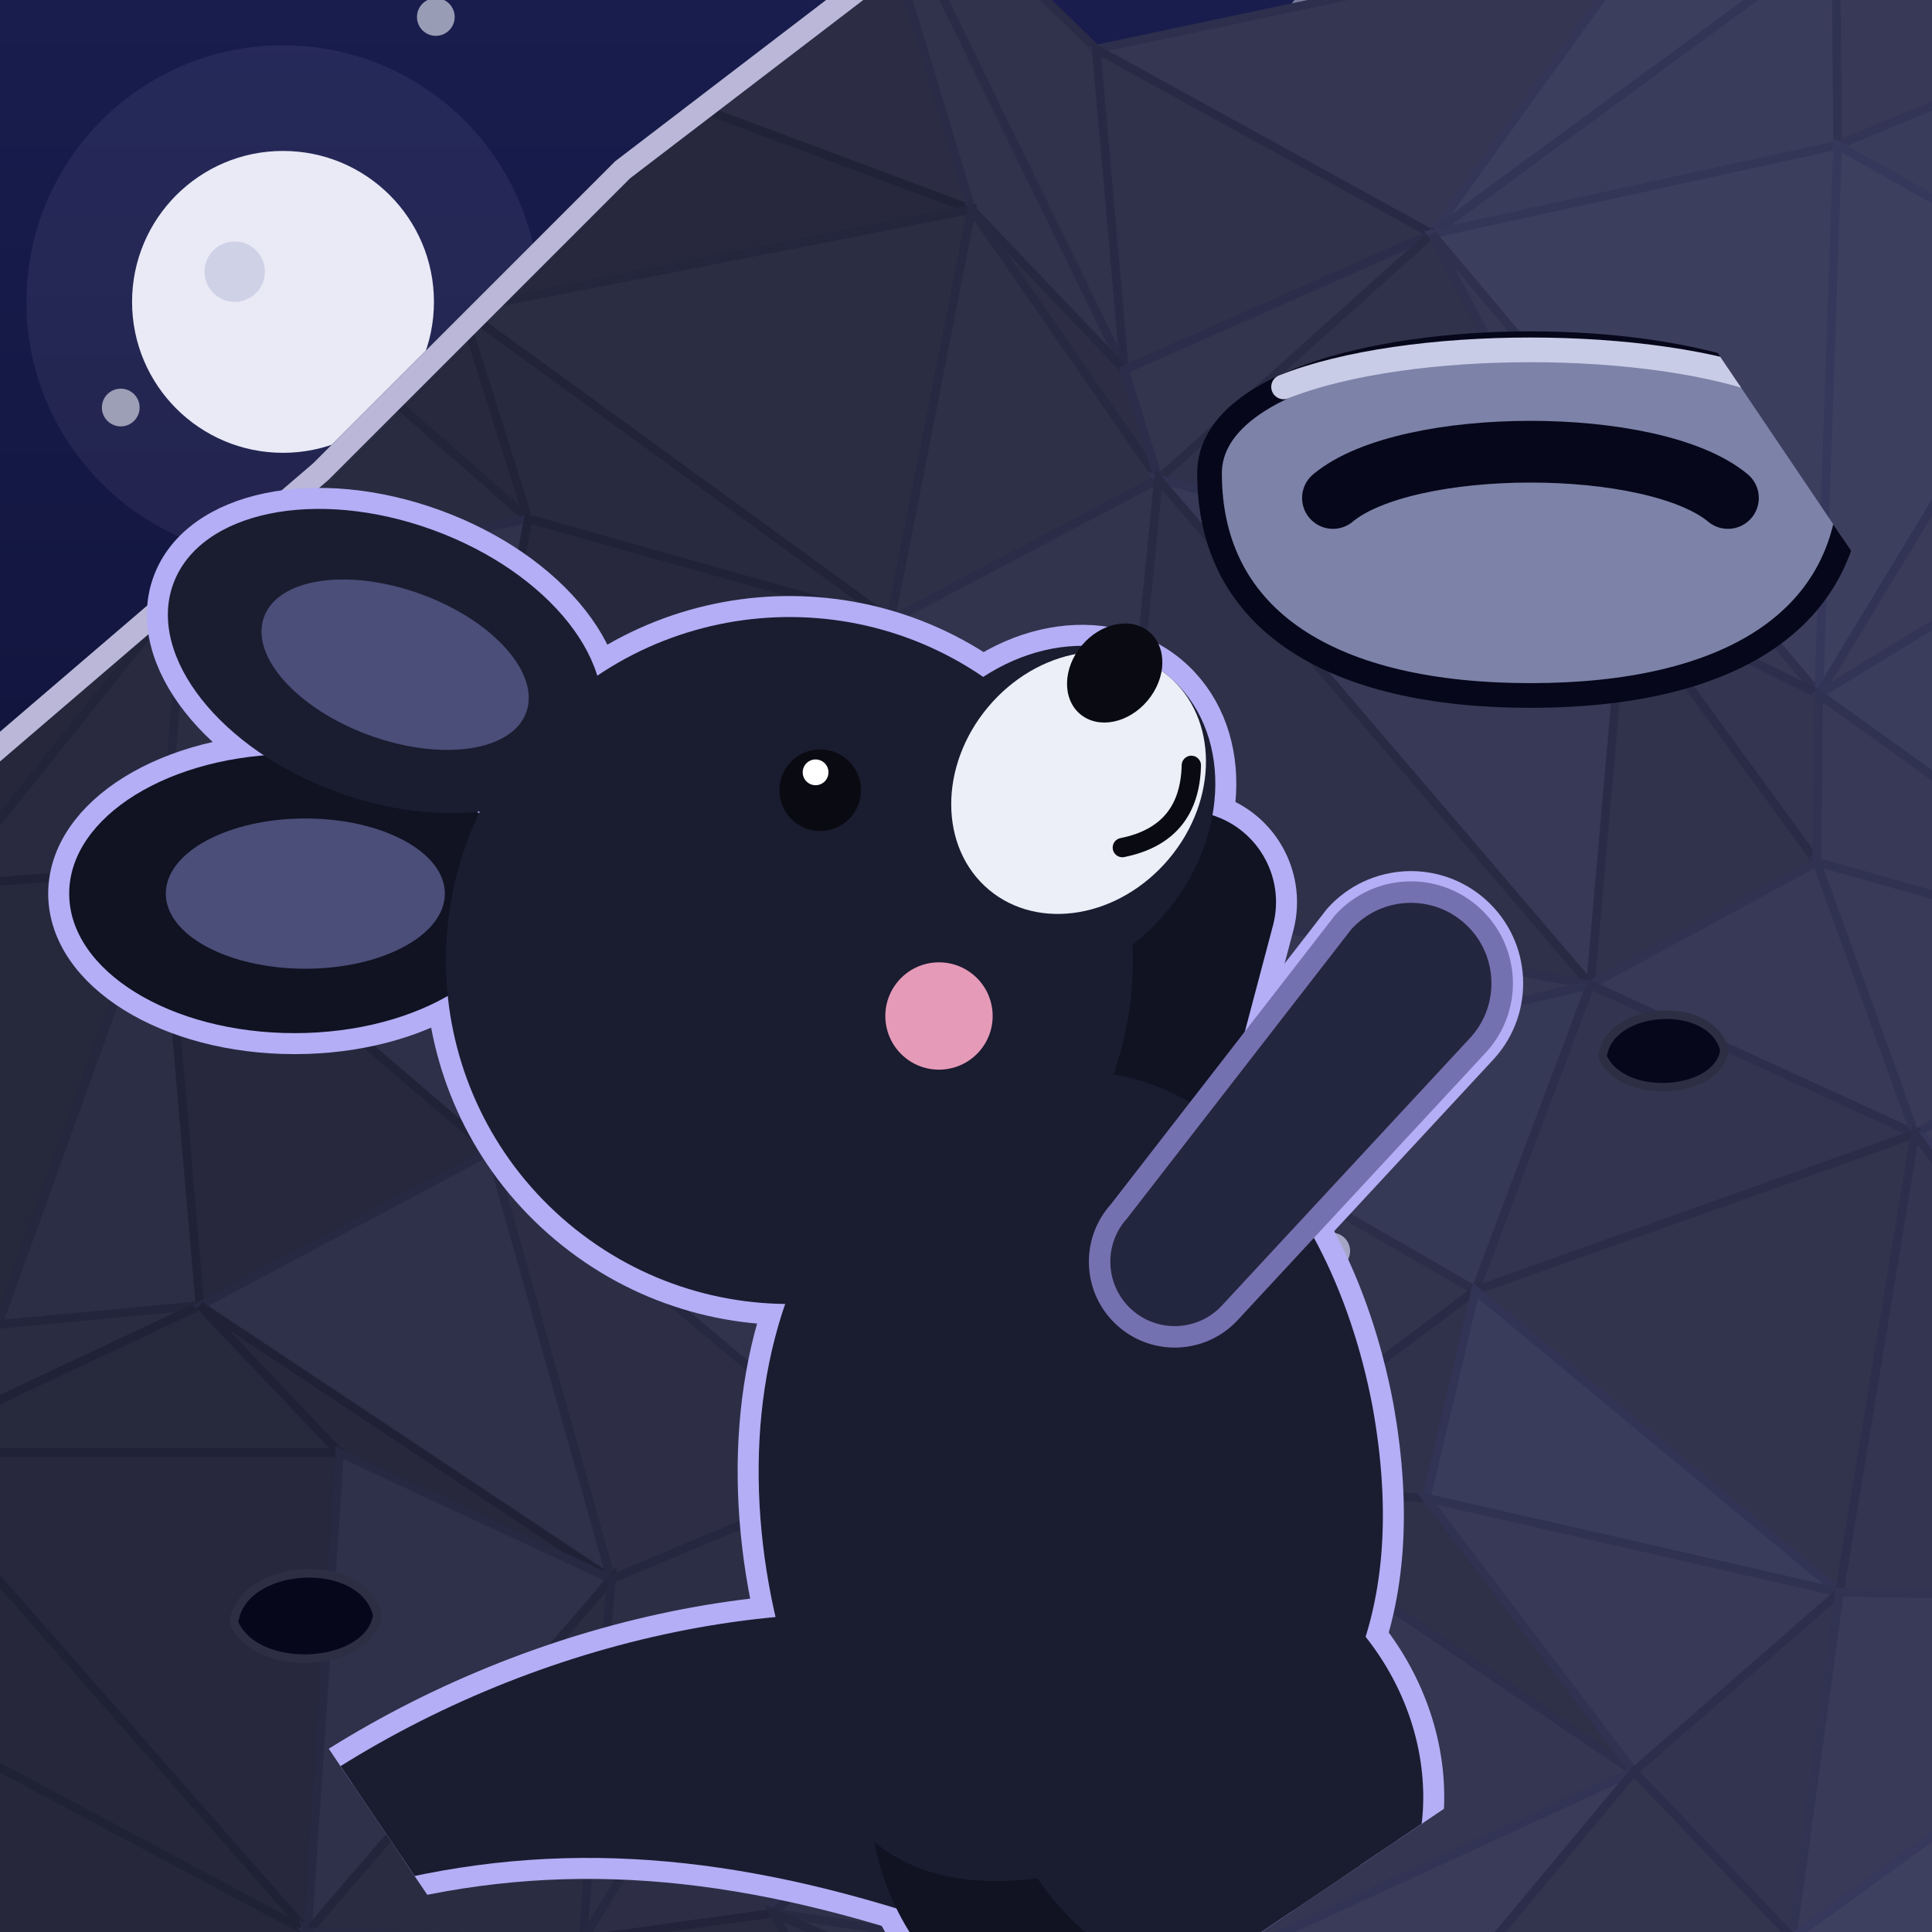
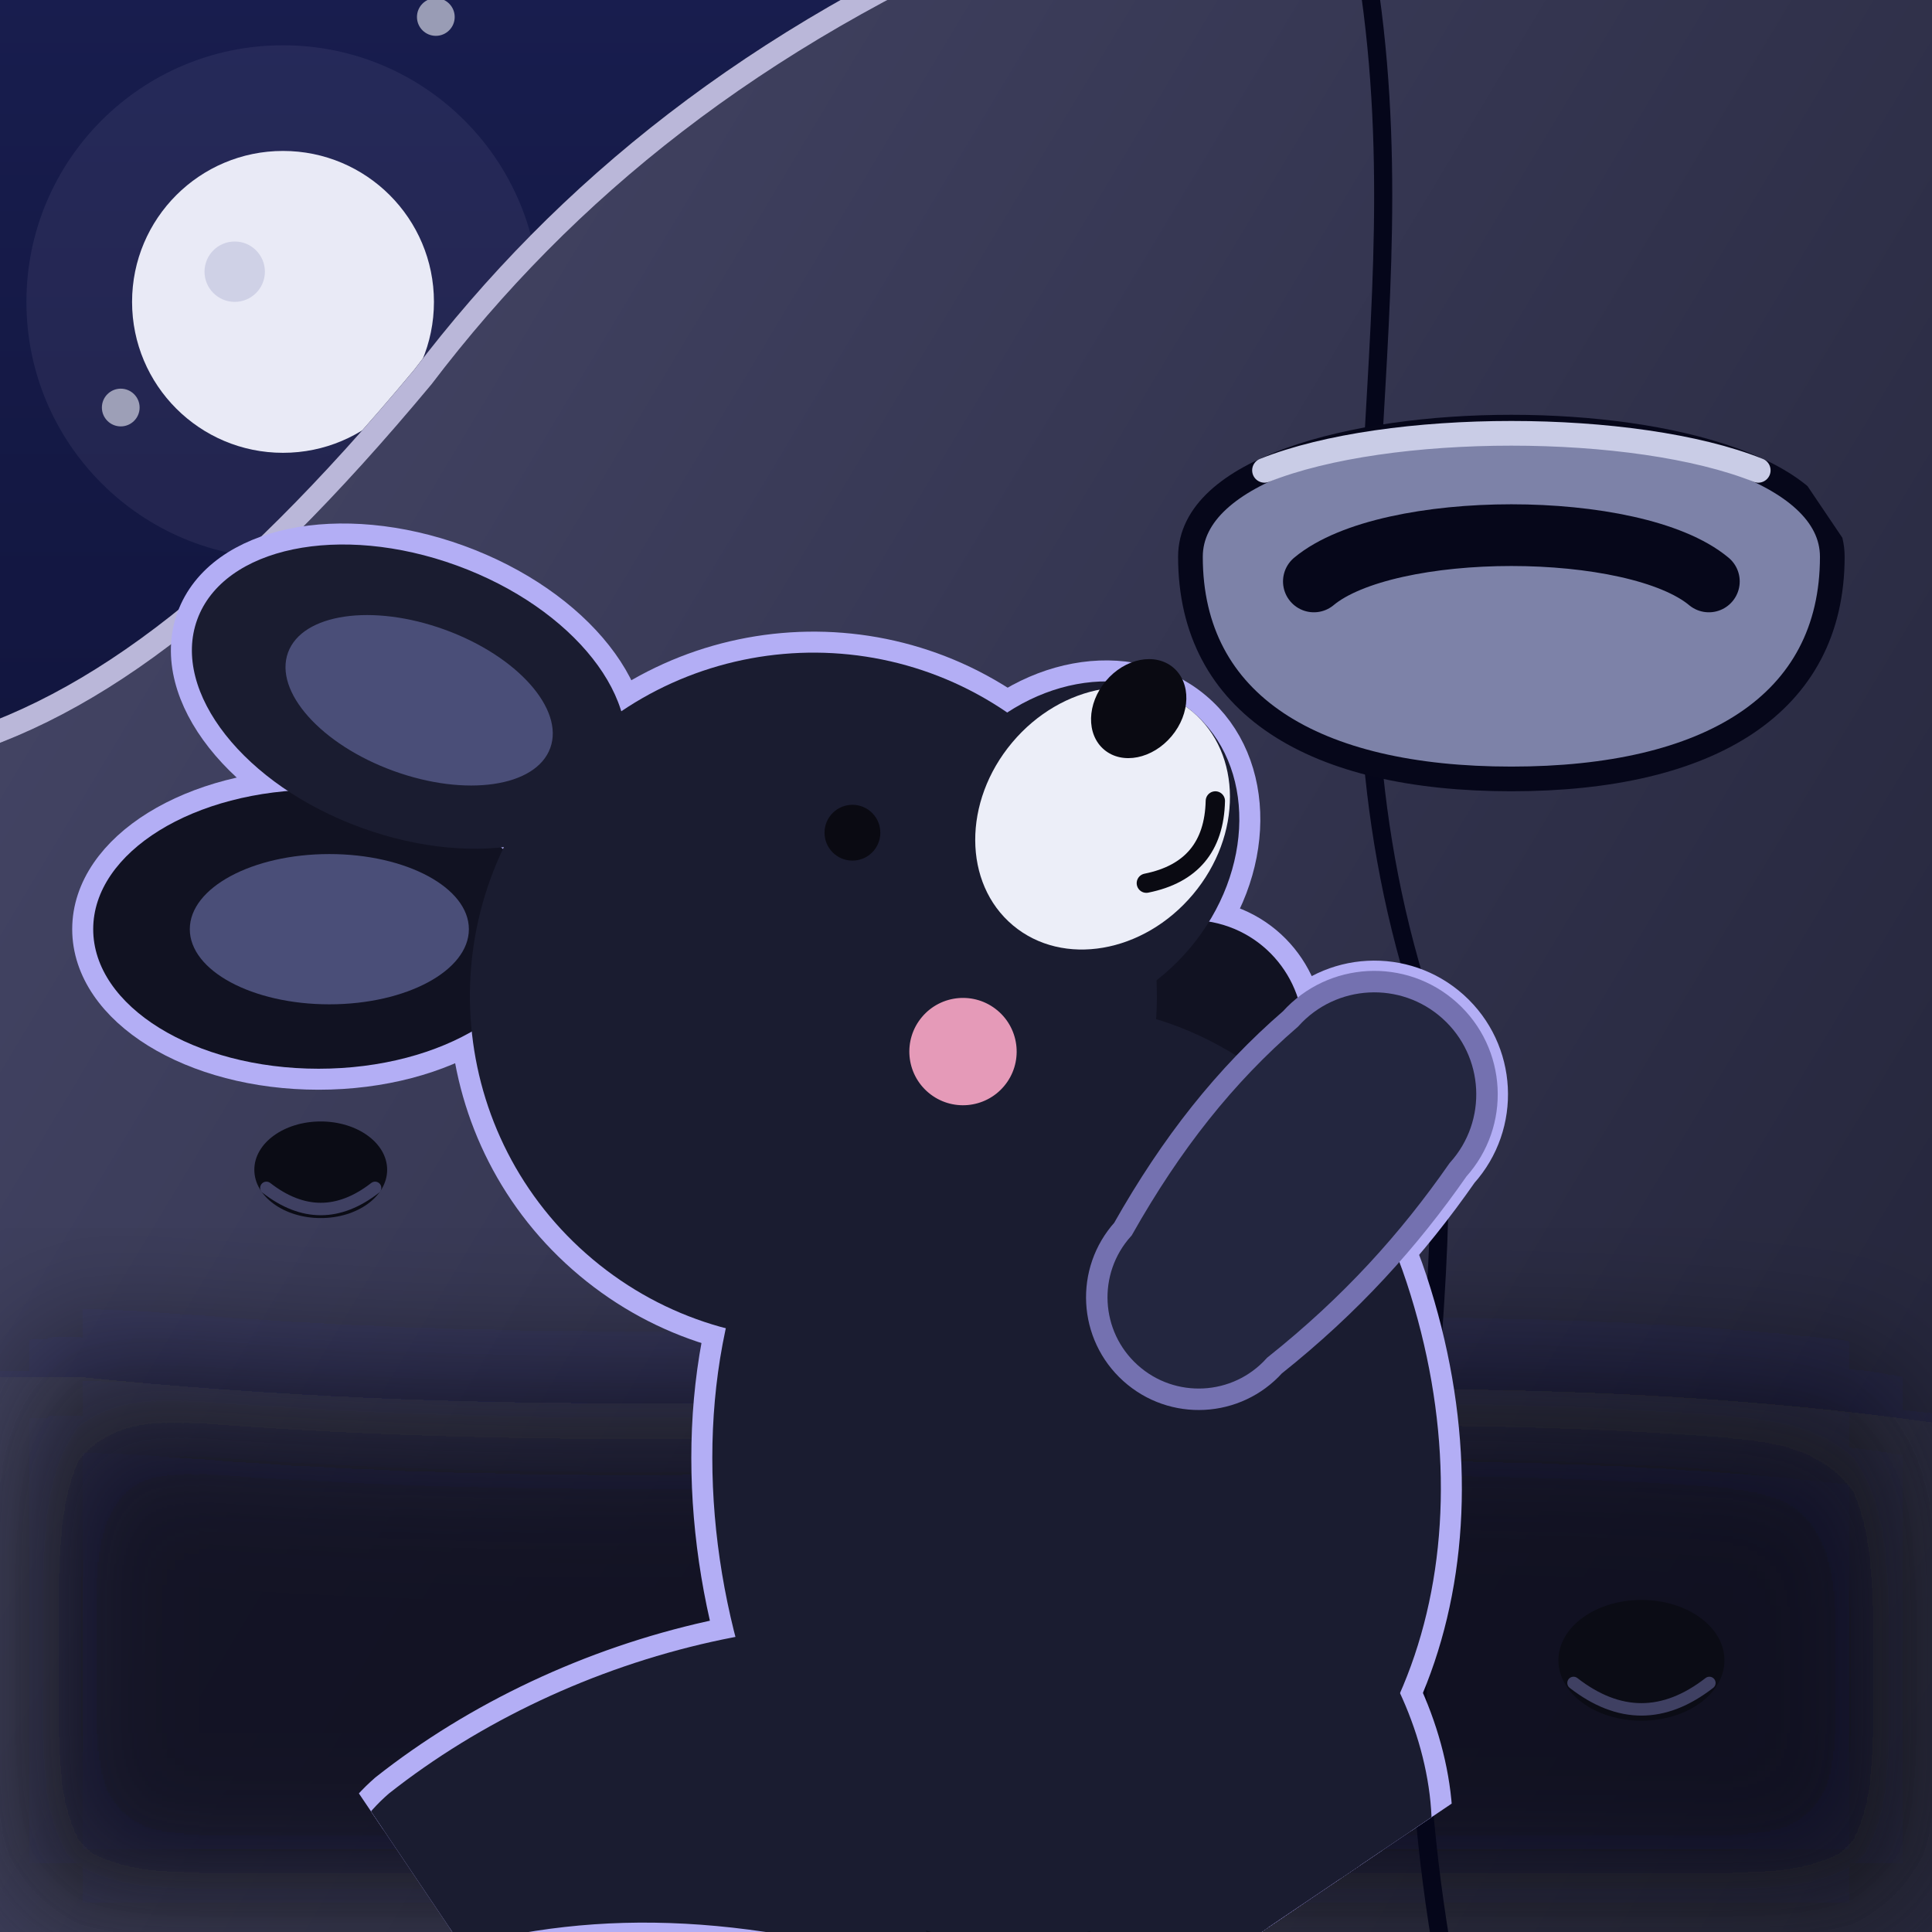
<svg xmlns="http://www.w3.org/2000/svg" viewBox="0 0 1024 1024" width="1024" height="1024" role="img" aria-label="App icon, Dyno">
  <defs>
    <clipPath id="ic-dyno-1024">
      <rect width="1024" height="1024" rx="0" />
    </clipPath>
    <linearGradient id="ib-dyno-1024" x1="0" y1="0" x2="0" y2="1">
      <stop offset="0" stop-color="#181D4E" />
      <stop offset="1" stop-color="#080A26" />
    </linearGradient>
  </defs>
  <g clip-path="url(#ic-dyno-1024)">
    <rect width="1024" height="1024" fill="url(#ib-dyno-1024)" />
    <circle cx="524" cy="212" r="7" fill="#EEF0FA" opacity="0.45" />
    <circle cx="921" cy="3" r="10" fill="#EEF0FA" opacity="0.6" />
    <circle cx="294" cy="214" r="13" fill="#EEF0FA" opacity="0.75" />
    <circle cx="691" cy="5" r="7" fill="#EEF0FA" opacity="0.45" />
    <circle cx="64" cy="216" r="10" fill="#EEF0FA" opacity="0.6" />
    <circle cx="461" cy="7" r="13" fill="#EEF0FA" opacity="0.75" />
    <circle cx="858" cy="218" r="7" fill="#EEF0FA" opacity="0.45" />
    <circle cx="231" cy="9" r="10" fill="#EEF0FA" opacity="0.6" />
    <circle cx="628" cy="220" r="13" fill="#EEF0FA" opacity="0.75" />
    <circle cx="150" cy="160" r="136" fill="#E9E6FF" opacity=".07" />
    <circle cx="150" cy="160" r="80" fill="#E9EAF6" />
    <circle cx="124.4" cy="144" r="16" fill="#CFD1E6" />
    <g>
-       <clipPath id="r-dyno-1024">
-         <path d="M1064 1064 L1064 -40 L500 -40 L330 90 L170 250 L-40 430 L-40 1064Z" />
-       </clipPath>
+       <defs>
+         <linearGradient id="r-dyno-1024-g" x1="0" y1="0.2" x2="1" y2="0.8">
+           <stop offset="0" stop-color="hsl(238 20% 34.1%)" />
+           <stop offset="1" stop-color="hsl(236 24% 18.0%)" />
+         </linearGradient>
+         <linearGradient id="r-dyno-1024-f" x1="1" y1="0" x2="0" y2="1">
+           <stop offset="0" stop-color="hsl(238 22% 24.3%)" />
+           <stop offset="1" stop-color="hsl(236 30% 9.9%)" />
+         </linearGradient>
+         <clipPath id="r-dyno-1024">
+           <path d="M1064 1064 L1064 -40 L540 -40 C400 20 300 100 224 200 C124 320 44 380 -40 400 L-40 1064Z" />
+         </clipPath>
+         <filter id="r-dyno-1024-b" x="-20%" y="-20%" width="140%" height="140%">
+           <feGaussianBlur stdDeviation="44.2" />
+         </filter>
+       </defs>
+       <path d="M1064 1064 L1064 -40 L540 -40 C400 20 300 100 224 200 C124 320 44 380 -40 400 L-40 1064Z" fill="url(#r-dyno-1024-g)" />
      <g clip-path="url(#r-dyno-1024)">
-         <path d="M-76,16L145,18L111,127Z" fill="hsl(236 22% 19.4%)" stroke="hsl(236 26% 16.9%)" stroke-width="4.5" />
-         <path d="M-76,16L111,127L-44,178Z" fill="hsl(236 22% 20.4%)" stroke="hsl(236 26% 17.9%)" stroke-width="4.5" />
-         <path d="M145,18L239,8L111,127Z" fill="hsl(236 22% 19.6%)" stroke="hsl(236 26% 17.1%)" stroke-width="4.5" />
-         <path d="M239,8L245,164L111,127Z" fill="hsl(236 22% 20.4%)" stroke="hsl(236 26% 17.9%)" stroke-width="4.5" />
-         <path d="M239,8L451,-101L515,111Z" fill="hsl(236 22% 21.9%)" stroke="hsl(236 26% 19.4%)" stroke-width="4.5" />
-         <path d="M239,8L515,111L245,164Z" fill="hsl(236 22% 19.6%)" stroke="hsl(236 26% 17.1%)" stroke-width="4.5" />
-         <path d="M451,-101L581,26L596,196Z" fill="hsl(236 22% 24.7%)" stroke="hsl(236 26% 22.2%)" stroke-width="4.5" />
-         <path d="M451,-101L596,196L515,111Z" fill="hsl(236 22% 24.7%)" stroke="hsl(236 26% 22.2%)" stroke-width="4.5" />
-         <path d="M581,26L874,-36L759,124Z" fill="hsl(236 22% 26.2%)" stroke="hsl(236 26% 23.7%)" stroke-width="4.5" />
-         <path d="M581,26L759,124L596,196Z" fill="hsl(236 22% 23.9%)" stroke="hsl(236 26% 21.4%)" stroke-width="4.5" />
-         <path d="M874,-36L973,-33L759,124Z" fill="hsl(236 22% 29.9%)" stroke="hsl(236 26% 27.4%)" stroke-width="4.5" />
-         <path d="M973,-33L974,77L759,124Z" fill="hsl(236 22% 29.2%)" stroke="hsl(236 26% 26.7%)" stroke-width="4.5" />
-         <path d="M973,-33L1164,-2L974,77Z" fill="hsl(236 22% 27.6%)" stroke="hsl(236 26% 25.1%)" stroke-width="4.5" />
-         <path d="M1164,-2L1098,147L974,77Z" fill="hsl(236 22% 29.1%)" stroke="hsl(236 26% 26.6%)" stroke-width="4.5" />
-         <path d="M1164,-2L1358,-51L1098,147Z" fill="hsl(236 22% 30.2%)" stroke="hsl(236 26% 27.7%)" stroke-width="4.5" />
-         <path d="M1358,-51L1357,73L1098,147Z" fill="hsl(236 22% 31.0%)" stroke="hsl(236 26% 28.5%)" stroke-width="4.5" />
-         <path d="M-44,178L111,127L-26,358Z" fill="hsl(236 22% 22.2%)" stroke="hsl(236 26% 19.7%)" stroke-width="4.5" />
-         <path d="M111,127L98,312L-26,358Z" fill="hsl(236 22% 19.0%)" stroke="hsl(236 26% 16.5%)" stroke-width="4.5" />
-         <path d="M111,127L245,164L280,275Z" fill="hsl(236 22% 19.9%)" stroke="hsl(236 26% 17.4%)" stroke-width="4.5" />
-         <path d="M111,127L280,275L98,312Z" fill="hsl(236 22% 20.6%)" stroke="hsl(236 26% 18.1%)" stroke-width="4.5" />
-         <path d="M245,164L515,111L472,329Z" fill="hsl(236 22% 21.6%)" stroke="hsl(236 26% 19.1%)" stroke-width="4.5" />
-         <path d="M245,164L472,329L280,275Z" fill="hsl(236 22% 20.3%)" stroke="hsl(236 26% 17.8%)" stroke-width="4.5" />
-         <path d="M515,111L596,196L614,254Z" fill="hsl(236 22% 22.4%)" stroke="hsl(236 26% 19.9%)" stroke-width="4.5" />
-         <path d="M515,111L614,254L472,329Z" fill="hsl(236 22% 23.2%)" stroke="hsl(236 26% 20.7%)" stroke-width="4.5" />
-         <path d="M596,196L759,124L614,254Z" fill="hsl(236 22% 25.5%)" stroke="hsl(236 26% 23.0%)" stroke-width="4.5" />
-         <path d="M759,124L861,317L614,254Z" fill="hsl(236 22% 24.1%)" stroke="hsl(236 26% 21.6%)" stroke-width="4.5" />
-         <path d="M759,124L974,77L964,368Z" fill="hsl(236 22% 30.0%)" stroke="hsl(236 26% 27.5%)" stroke-width="4.5" />
-         <path d="M759,124L964,368L861,317Z" fill="hsl(236 22% 26.7%)" stroke="hsl(236 26% 24.2%)" stroke-width="4.5" />
-         <path d="M974,77L1098,147L964,368Z" fill="hsl(236 22% 30.6%)" stroke="hsl(236 26% 28.1%)" stroke-width="4.5" />
-         <path d="M1098,147L1148,256L964,368Z" fill="hsl(236 22% 28.6%)" stroke="hsl(236 26% 26.1%)" stroke-width="4.5" />
-         <path d="M1098,147L1357,73L1148,256Z" fill="hsl(236 22% 30.1%)" stroke="hsl(236 26% 27.6%)" stroke-width="4.5" />
-         <path d="M1357,73L1287,357L1148,256Z" fill="hsl(236 22% 31.0%)" stroke="hsl(236 26% 28.5%)" stroke-width="4.5" />
-         <path d="M-26,358L98,312L-28,469Z" fill="hsl(236 22% 19.1%)" stroke="hsl(236 26% 16.6%)" stroke-width="4.5" />
-         <path d="M98,312L86,461L-28,469Z" fill="hsl(236 22% 20.5%)" stroke="hsl(236 26% 18.0%)" stroke-width="4.5" />
-         <path d="M98,312L280,275L256,402Z" fill="hsl(236 22% 24.3%)" stroke="hsl(236 26% 21.8%)" stroke-width="4.5" />
-         <path d="M98,312L256,402L86,461Z" fill="hsl(236 22% 21.6%)" stroke="hsl(236 26% 19.1%)" stroke-width="4.5" />
-         <path d="M280,275L472,329L256,402Z" fill="hsl(236 22% 19.6%)" stroke="hsl(236 26% 17.1%)" stroke-width="4.5" />
-         <path d="M472,329L496,505L256,402Z" fill="hsl(236 22% 21.3%)" stroke="hsl(236 26% 18.8%)" stroke-width="4.5" />
-         <path d="M472,329L614,254L592,476Z" fill="hsl(236 22% 24.9%)" stroke="hsl(236 26% 22.4%)" stroke-width="4.5" />
-         <path d="M472,329L592,476L496,505Z" fill="hsl(236 22% 26.0%)" stroke="hsl(236 26% 23.5%)" stroke-width="4.5" />
-         <path d="M614,254L861,317L843,522Z" fill="hsl(236 22% 27.7%)" stroke="hsl(236 26% 25.2%)" stroke-width="4.5" />
-         <path d="M614,254L843,522L592,476Z" fill="hsl(236 22% 23.5%)" stroke="hsl(236 26% 21.0%)" stroke-width="4.5" />
-         <path d="M861,317L964,368L963,457Z" fill="hsl(236 22% 26.0%)" stroke="hsl(236 26% 23.5%)" stroke-width="4.5" />
-         <path d="M861,317L963,457L843,522Z" fill="hsl(236 22% 24.6%)" stroke="hsl(236 26% 22.1%)" stroke-width="4.5" />
-         <path d="M964,368L1148,256L1169,515Z" fill="hsl(236 22% 29.4%)" stroke="hsl(236 26% 26.9%)" stroke-width="4.5" />
-         <path d="M964,368L1169,515L963,457Z" fill="hsl(236 22% 27.8%)" stroke="hsl(236 26% 25.3%)" stroke-width="4.5" />
-         <path d="M1148,256L1287,357L1320,468Z" fill="hsl(236 22% 31.0%)" stroke="hsl(236 26% 28.5%)" stroke-width="4.5" />
-         <path d="M1148,256L1320,468L1169,515Z" fill="hsl(236 22% 30.5%)" stroke="hsl(236 26% 28.0%)" stroke-width="4.5" />
-         <path d="M-28,469L86,461L-1,702Z" fill="hsl(236 22% 19.2%)" stroke="hsl(236 26% 16.7%)" stroke-width="4.5" />
-         <path d="M86,461L106,692L-1,702Z" fill="hsl(236 22% 22.1%)" stroke="hsl(236 26% 19.6%)" stroke-width="4.5" />
-         <path d="M86,461L256,402L260,610Z" fill="hsl(236 22% 23.0%)" stroke="hsl(236 26% 20.5%)" stroke-width="4.5" />
-         <path d="M86,461L260,610L106,692Z" fill="hsl(236 22% 19.6%)" stroke="hsl(236 26% 17.1%)" stroke-width="4.5" />
-         <path d="M256,402L496,505L531,669Z" fill="hsl(236 22% 20.3%)" stroke="hsl(236 26% 17.8%)" stroke-width="4.5" />
-         <path d="M256,402L531,669L260,610Z" fill="hsl(236 22% 25.5%)" stroke="hsl(236 26% 23.0%)" stroke-width="4.5" />
-         <path d="M496,505L592,476L531,669Z" fill="hsl(236 22% 24.4%)" stroke="hsl(236 26% 21.9%)" stroke-width="4.5" />
-         <path d="M592,476L600,579L531,669Z" fill="hsl(236 22% 26.8%)" stroke="hsl(236 26% 24.3%)" stroke-width="4.5" />
-         <path d="M592,476L843,522L600,579Z" fill="hsl(236 22% 26.4%)" stroke="hsl(236 26% 23.9%)" stroke-width="4.5" />
-         <path d="M843,522L782,684L600,579Z" fill="hsl(236 22% 27.4%)" stroke="hsl(236 26% 24.9%)" stroke-width="4.5" />
-         <path d="M843,522L963,457L1015,601Z" fill="hsl(236 22% 27.7%)" stroke="hsl(236 26% 25.2%)" stroke-width="4.5" />
-         <path d="M843,522L1015,601L782,684Z" fill="hsl(236 22% 25.8%)" stroke="hsl(236 26% 23.3%)" stroke-width="4.5" />
-         <path d="M963,457L1169,515L1015,601Z" fill="hsl(236 22% 28.0%)" stroke="hsl(236 26% 25.5%)" stroke-width="4.5" />
-         <path d="M1169,515L1151,675L1015,601Z" fill="hsl(236 22% 28.6%)" stroke="hsl(236 26% 26.1%)" stroke-width="4.5" />
-         <path d="M1169,515L1320,468L1309,617Z" fill="hsl(236 22% 31.0%)" stroke="hsl(236 26% 28.5%)" stroke-width="4.5" />
-         <path d="M1169,515L1309,617L1151,675Z" fill="hsl(236 22% 29.6%)" stroke="hsl(236 26% 27.1%)" stroke-width="4.5" />
-         <path d="M-1,702L106,692L-60,770Z" fill="hsl(236 22% 21.1%)" stroke="hsl(236 26% 18.6%)" stroke-width="4.5" />
-         <path d="M106,692L180,770L-60,770Z" fill="hsl(236 22% 19.7%)" stroke="hsl(236 26% 17.2%)" stroke-width="4.5" />
-         <path d="M106,692L260,610L324,837Z" fill="hsl(236 22% 23.4%)" stroke="hsl(236 26% 20.9%)" stroke-width="4.5" />
-         <path d="M106,692L324,837L180,770Z" fill="hsl(236 22% 19.4%)" stroke="hsl(236 26% 16.9%)" stroke-width="4.5" />
-         <path d="M260,610L531,669L462,779Z" fill="hsl(236 22% 24.8%)" stroke="hsl(236 26% 22.3%)" stroke-width="4.5" />
-         <path d="M260,610L462,779L324,837Z" fill="hsl(236 22% 22.4%)" stroke="hsl(236 26% 19.9%)" stroke-width="4.5" />
-         <path d="M531,669L600,579L462,779Z" fill="hsl(236 22% 23.2%)" stroke="hsl(236 26% 20.7%)" stroke-width="4.5" />
-         <path d="M600,579L643,788L462,779Z" fill="hsl(236 22% 22.1%)" stroke="hsl(236 26% 19.6%)" stroke-width="4.5" />
-         <path d="M600,579L782,684L643,788Z" fill="hsl(236 22% 25.1%)" stroke="hsl(236 26% 22.6%)" stroke-width="4.5" />
-         <path d="M782,684L756,794L643,788Z" fill="hsl(236 22% 24.3%)" stroke="hsl(236 26% 21.8%)" stroke-width="4.5" />
-         <path d="M782,684L1015,601L975,844Z" fill="hsl(236 22% 25.0%)" stroke="hsl(236 26% 22.5%)" stroke-width="4.5" />
-         <path d="M782,684L975,844L756,794Z" fill="hsl(236 22% 28.9%)" stroke="hsl(236 26% 26.4%)" stroke-width="4.5" />
-         <path d="M1015,601L1151,675L1199,847Z" fill="hsl(236 22% 30.6%)" stroke="hsl(236 26% 28.1%)" stroke-width="4.5" />
-         <path d="M1015,601L1199,847L975,844Z" fill="hsl(236 22% 26.0%)" stroke="hsl(236 26% 23.5%)" stroke-width="4.5" />
-         <path d="M1151,675L1309,617L1283,835Z" fill="hsl(236 22% 31.0%)" stroke="hsl(236 26% 28.5%)" stroke-width="4.5" />
-         <path d="M1151,675L1283,835L1199,847Z" fill="hsl(236 22% 28.2%)" stroke="hsl(236 26% 25.7%)" stroke-width="4.5" />
-         <path d="M-60,770L180,770L163,1024Z" fill="hsl(236 22% 19.6%)" stroke="hsl(236 26% 17.1%)" stroke-width="4.5" />
-         <path d="M-60,770L163,1024L-28,922Z" fill="hsl(236 22% 19.0%)" stroke="hsl(236 26% 16.5%)" stroke-width="4.5" />
-         <path d="M180,770L324,837L163,1024Z" fill="hsl(236 22% 23.4%)" stroke="hsl(236 26% 20.9%)" stroke-width="4.5" />
-         <path d="M324,837L309,1028L163,1024Z" fill="hsl(236 22% 21.1%)" stroke="hsl(236 26% 18.6%)" stroke-width="4.5" />
-         <path d="M324,837L462,779L309,1028Z" fill="hsl(236 22% 22.3%)" stroke="hsl(236 26% 19.8%)" stroke-width="4.5" />
-         <path d="M462,779L410,1014L309,1028Z" fill="hsl(236 22% 22.4%)" stroke="hsl(236 26% 19.9%)" stroke-width="4.5" />
-         <path d="M462,779L643,788L410,1014Z" fill="hsl(236 22% 26.0%)" stroke="hsl(236 26% 23.5%)" stroke-width="4.5" />
-         <path d="M643,788L631,1047L410,1014Z" fill="hsl(236 22% 23.4%)" stroke="hsl(236 26% 20.9%)" stroke-width="4.5" />
-         <path d="M643,788L756,794L866,939Z" fill="hsl(236 22% 23.6%)" stroke="hsl(236 26% 21.1%)" stroke-width="4.5" />
-         <path d="M643,788L866,939L631,1047Z" fill="hsl(236 22% 26.2%)" stroke="hsl(236 26% 23.7%)" stroke-width="4.5" />
-         <path d="M756,794L975,844L866,939Z" fill="hsl(236 22% 27.7%)" stroke="hsl(236 26% 25.2%)" stroke-width="4.5" />
-         <path d="M975,844L950,1027L866,939Z" fill="hsl(236 22% 25.8%)" stroke="hsl(236 26% 23.3%)" stroke-width="4.5" />
-         <path d="M975,844L1199,847L950,1027Z" fill="hsl(236 22% 28.3%)" stroke="hsl(236 26% 25.8%)" stroke-width="4.5" />
-         <path d="M1199,847L1192,1046L950,1027Z" fill="hsl(236 22% 31.0%)" stroke="hsl(236 26% 28.5%)" stroke-width="4.5" />
-         <path d="M1199,847L1283,835L1381,916Z" fill="hsl(236 22% 29.5%)" stroke="hsl(236 26% 27.0%)" stroke-width="4.5" />
-         <path d="M1199,847L1381,916L1192,1046Z" fill="hsl(236 22% 30.1%)" stroke="hsl(236 26% 27.6%)" stroke-width="4.5" />
-         <path d="M-28,922L163,1024L12,1114Z" fill="hsl(236 22% 19.0%)" stroke="hsl(236 26% 16.5%)" stroke-width="4.5" />
-         <path d="M163,1024L195,1115L12,1114Z" fill="hsl(236 22% 21.8%)" stroke="hsl(236 26% 19.3%)" stroke-width="4.5" />
-         <path d="M163,1024L309,1028L358,1195Z" fill="hsl(236 22% 24.1%)" stroke="hsl(236 26% 21.6%)" stroke-width="4.5" />
-         <path d="M163,1024L358,1195L195,1115Z" fill="hsl(236 22% 23.3%)" stroke="hsl(236 26% 20.8%)" stroke-width="4.5" />
-         <path d="M309,1028L410,1014L490,1158Z" fill="hsl(236 22% 20.9%)" stroke="hsl(236 26% 18.4%)" stroke-width="4.5" />
-         <path d="M309,1028L490,1158L358,1195Z" fill="hsl(236 22% 24.1%)" stroke="hsl(236 26% 21.6%)" stroke-width="4.5" />
-         <path d="M410,1014L631,1047L623,1107Z" fill="hsl(236 22% 23.6%)" stroke="hsl(236 26% 21.1%)" stroke-width="4.5" />
-         <path d="M410,1014L623,1107L490,1158Z" fill="hsl(236 22% 22.2%)" stroke="hsl(236 26% 19.7%)" stroke-width="4.5" />
-         <path d="M631,1047L866,939L746,1083Z" fill="hsl(236 22% 28.7%)" stroke="hsl(236 26% 26.2%)" stroke-width="4.5" />
-         <path d="M631,1047L746,1083L623,1107Z" fill="hsl(236 22% 23.4%)" stroke="hsl(236 26% 20.9%)" stroke-width="4.5" />
-         <path d="M866,939L950,1027L746,1083Z" fill="hsl(236 22% 25.5%)" stroke="hsl(236 26% 23.0%)" stroke-width="4.5" />
-         <path d="M950,1027L930,1186L746,1083Z" fill="hsl(236 22% 26.6%)" stroke="hsl(236 26% 24.1%)" stroke-width="4.5" />
-         <path d="M950,1027L1192,1046L930,1186Z" fill="hsl(236 22% 27.4%)" stroke="hsl(236 26% 24.9%)" stroke-width="4.5" />
-         <path d="M1192,1046L1094,1132L930,1186Z" fill="hsl(236 22% 27.4%)" stroke="hsl(236 26% 24.9%)" stroke-width="4.5" />
-         <path d="M1192,1046L1381,916L1319,1217Z" fill="hsl(236 22% 28.0%)" stroke="hsl(236 26% 25.5%)" stroke-width="4.5" />
-         <path d="M1192,1046L1319,1217L1094,1132Z" fill="hsl(236 22% 28.8%)" stroke="hsl(236 26% 26.3%)" stroke-width="4.5" />
-         <path d="M12,1114L195,1115L131,1307Z" fill="hsl(236 22% 20.4%)" stroke="hsl(236 26% 17.9%)" stroke-width="4.5" />
-         <path d="M12,1114L131,1307L-82,1327Z" fill="hsl(236 22% 19.1%)" stroke="hsl(236 26% 16.6%)" stroke-width="4.5" />
-         <path d="M195,1115L358,1195L305,1260Z" fill="hsl(236 22% 23.8%)" stroke="hsl(236 26% 21.3%)" stroke-width="4.5" />
-         <path d="M195,1115L305,1260L131,1307Z" fill="hsl(236 22% 19.5%)" stroke="hsl(236 26% 17.0%)" stroke-width="4.5" />
-         <path d="M358,1195L490,1158L494,1284Z" fill="hsl(236 22% 24.8%)" stroke="hsl(236 26% 22.3%)" stroke-width="4.5" />
-         <path d="M358,1195L494,1284L305,1260Z" fill="hsl(236 22% 23.1%)" stroke="hsl(236 26% 20.6%)" stroke-width="4.5" />
-         <path d="M490,1158L623,1107L494,1284Z" fill="hsl(236 22% 22.0%)" stroke="hsl(236 26% 19.5%)" stroke-width="4.5" />
-         <path d="M623,1107L632,1276L494,1284Z" fill="hsl(236 22% 27.2%)" stroke="hsl(236 26% 24.7%)" stroke-width="4.5" />
-         <path d="M623,1107L746,1083L844,1354Z" fill="hsl(236 22% 23.8%)" stroke="hsl(236 26% 21.3%)" stroke-width="4.5" />
-         <path d="M623,1107L844,1354L632,1276Z" fill="hsl(236 22% 25.2%)" stroke="hsl(236 26% 22.7%)" stroke-width="4.5" />
-         <path d="M746,1083L930,1186L844,1354Z" fill="hsl(236 22% 29.0%)" stroke="hsl(236 26% 26.5%)" stroke-width="4.5" />
-         <path d="M930,1186L971,1268L844,1354Z" fill="hsl(236 22% 29.5%)" stroke="hsl(236 26% 27.0%)" stroke-width="4.5" />
-         <path d="M930,1186L1094,1132L971,1268Z" fill="hsl(236 22% 26.8%)" stroke="hsl(236 26% 24.3%)" stroke-width="4.5" />
-         <path d="M1094,1132L1206,1264L971,1268Z" fill="hsl(236 22% 27.8%)" stroke="hsl(236 26% 25.3%)" stroke-width="4.5" />
-         <path d="M1094,1132L1319,1217L1332,1273Z" fill="hsl(236 22% 29.0%)" stroke="hsl(236 26% 26.5%)" stroke-width="4.5" />
-         <path d="M1094,1132L1332,1273L1206,1264Z" fill="hsl(236 22% 29.0%)" stroke="hsl(236 26% 26.5%)" stroke-width="4.5" />
+         <path d="M-40 720 C400 780 700 700 1064 760 L1064 1064 L-40 1064Z" fill="hsl(236 30% 8.1%)" opacity=".85" filter="url(#r-dyno-1024-b)" />
+         <ellipse cx="870" cy="880" rx="44" ry="32" fill="hsl(236 30% 6.3%)" />
+         <path d="M834 892 Q870 920 906 892" fill="none" stroke="hsl(238 22% 38.0%)" stroke-width="6.6" stroke-linecap="round" opacity=".8" />
+         <ellipse cx="170" cy="620" rx="35.2" ry="25.6" fill="hsl(236 30% 6.3%)" />
+         <path d="M141.2 629.6 Q170 652 198.8 629.6" fill="none" stroke="hsl(238 22% 38.0%)" stroke-width="6.6" stroke-linecap="round" opacity=".8" />
+         <path d="M720 -40 C760 160 690 320 750 520 C790 660 720 820 770 1064" fill="none" stroke="#05061A" stroke-width="9.6" stroke-linecap="round" stroke-linejoin="round" />
      </g>
-       <path d="M124 860C128 828 192 824 200 856C196 884 136 888 124 860Z" fill="#06071A" stroke="hsl(236 20% 22%)" stroke-width="4.5" />
-       <path d="M849.4 560C852.8 532.8 907.2 529.4 914 556.6C910.6 580.4 859.6 583.8 849.4 560Z" fill="#06071A" stroke="hsl(236 20% 22%)" stroke-width="4.5" />
-       <path d="M1064 1064 L1064 -40 L500 -40 L330 90 L170 250 L-40 430 L-40 1064Z" fill="none" stroke="#04051A" stroke-width="12" stroke-linejoin="round" />
-       <path d="M500 -40 L330 90 L170 250 L-40 430" fill="none" stroke="#D9D6FA" stroke-width="12" stroke-linecap="round" opacity=".85" />
+       <path d="M1064 1064 L1064 -40 L540 -40 C400 20 300 100 224 200 C124 320 44 380 -40 400 L-40 1064Z" fill="none" stroke="#04051A" stroke-width="12" stroke-linejoin="round" />
+       <path d="M540 -40 C400 20 300 100 224 200 C124 320 44 380 -40 400" fill="none" stroke="#D9D6FA" stroke-width="12" stroke-linecap="round" opacity=".85" />
    </g>
    <g transform="rotate(-34 512 512)">
      <svg x="0" y="0" width="1024" height="1024" viewBox="-60 -160 180 180" preserveAspectRatio="xMidYMid slice">
-         <g transform="translate(95.40878 -72.92874) rotate(34) scale(1.15)">
+         <g transform="translate(89.587 -67.47721) rotate(34) scale(1.15)">
          <path d="M-26 -6 C-26 -20 26 -20 26 -6 C26 6 16 12 0 12 C-16 12 -26 6 -26 -6Z" fill="#7D82A8" stroke="#06071A" stroke-width="2" />
          <path d="M-16 -4 C-10 -9 10 -9 16 -4" fill="none" stroke="#06071A" stroke-width="5" stroke-linecap="round" />
          <path d="M-20 -13 C-10 -17 10 -17 20 -13" fill="none" stroke="#C9CCE6" stroke-width="2" stroke-linecap="round" />
        </g>
-         <path d="M43.409 -28.929 l-30 18" stroke="#D9D6FA" stroke-width="3.4" stroke-linecap="round" opacity=".7" />
-         <path d="M35.409 -14.929 l-30 18" stroke="#D9D6FA" stroke-width="3.4" stroke-linecap="round" opacity=".7" />
-         <path d="M27.409 -0.929 l-30 18" stroke="#D9D6FA" stroke-width="3.4" stroke-linecap="round" opacity=".7" />
+         <path d="M37.587 -23.477 l-30 18" stroke="#D9D6FA" stroke-width="3.4" stroke-linecap="round" opacity=".7" />
+         <path d="M29.587 -9.477 l-30 18" stroke="#D9D6FA" stroke-width="3.4" stroke-linecap="round" opacity=".7" />
+         <path d="M21.587 4.523 l-30 18" stroke="#D9D6FA" stroke-width="3.4" stroke-linecap="round" opacity=".7" />
        <g fill="#B3AEF5" stroke="#B3AEF5" stroke-width="3.913" stroke-linejoin="round">
-           <g transform="translate(0 0)">
+           <g transform="translate(0 4)">
            <g data-part="body" transform="translate(0 0) rotate(18)">
              <g data-part="tail" transform="translate(-18 -4) rotate(34)">
                <g>
-                   <path d="M4 -16 C-18 -14 -40 0 -54 18 C-58 24 -53 30 -47 26 C-32 16 -16 12 4 12Z" />
+                   <path d="M6 -18 C-16 -18 -38 -4 -50 14 C-56 24 -48 32 -40 26 C-28 18 -14 14 6 14Z" />
                </g>
              </g>
              <g data-part="thighFar" transform="translate(-4 -12) rotate(30)">
                <g data-part="shinFar" transform="translate(12 28) rotate(10)">
                  <g>
-                     <path d="M-6 0 L-5 16 A5 5 0 0 0 5 16 L6 0 A6 6 0 0 0 -6 0Z" />
-                   </g>
-                   <g data-part="shoeFar" transform="translate(0 20) rotate(18)">
+                     <path d="M-8 0 C-9 6 -8 10 -7 13 A7 7 0 0 0 7 13 C8 10 9 6 8 0 A8 8 0 0 0 -8 0Z" />
+                   </g>
+                   <g data-part="shoeFar" transform="translate(0 16) rotate(18)">
                    <g>
                      <g transform="scale(1.2)">
                        <path d="M-6 -12 C-12 -10 -13 4 -9 11 C-2 13 8 10 16 10 C22 10 27 12 30 11 C33 9 31 3 26 0 C20 -4 12 -6 7 -11 C3 -15 -2 -14 -6 -12Z" fill="#0B0C16" />
                      </g>
                    </g>
                  </g>
                </g>
                <g>
-                   <ellipse cx="6" cy="12" rx="19" ry="22" transform="rotate(-20 6 12)" />
+                   <path d="M-12 -2 C-14 -16 6 -20 16 -10 C26 0 28 22 16 30 C6 36 -6 30 -10 20 C-13 12 -11 4 -12 -2Z" />
                </g>
              </g>
              <g data-part="armFar" transform="translate(12 -46) rotate(-150)">
                <g>
-                   <path d="M-7 0 L-7.5 34 A8.5 8.5 0 0 0 9.5 34 L7 0 A7 7 0 0 0 -7 0Z" />
+                   <path d="M-9.5 0 C-11 9 -11 17 -10 25 A10.5 10.5 0 0 0 11 25 C12 17 11.5 9 9.5 0 A9.5 9.5 0 0 0 -9.5 0Z" />
                </g>
              </g>
              <g>
-                 <path d="M-24 0 C-32 -24 -24 -58 2 -64 C24 -68 34 -48 32 -26 C30 -6 20 6 2 8 C-12 9 -20 6 -24 0Z" />
+                 <path d="M-27 2 C-38 -22 -32 -60 -6 -72 C14 -81 36 -66 37 -40 C38 -14 24 7 2 10 C-12 11 -22 8 -27 2Z" />
              </g>
              <g data-part="head" transform="translate(8 -56) rotate(-34)">
                <g data-part="earFar" transform="translate(-12 -54) rotate(-40)">
                  <g>
                    <ellipse cx="0" cy="-20" rx="13" ry="21" />
                  </g>
                </g>
                <g>
                  <circle cx="0" cy="-30" r="32" />
                  <ellipse cx="26" cy="-20" rx="17" ry="14" />
                </g>
                <g data-part="earNear" transform="translate(4 -58) rotate(-20)">
                  <g>
                    <ellipse cx="0" cy="-20" rx="13" ry="21" />
                  </g>
                </g>
              </g>
              <g data-part="thighNear" transform="translate(2 -10) rotate(0)">
                <g data-part="shinNear" transform="translate(12 28) rotate(40)">
                  <g>
-                     <path d="M-6 0 L-5 16 A5 5 0 0 0 5 16 L6 0 A6 6 0 0 0 -6 0Z" />
-                   </g>
-                   <g data-part="shoeNear" transform="translate(0 20) rotate(10)">
+                     <path d="M-8 0 C-9 6 -8 10 -7 13 A7 7 0 0 0 7 13 C8 10 9 6 8 0 A8 8 0 0 0 -8 0Z" />
+                   </g>
+                   <g data-part="shoeNear" transform="translate(0 16) rotate(10)">
                    <g>
                      <g transform="scale(1.2)">
                        <path d="M-6 -12 C-12 -10 -13 4 -9 11 C-2 13 8 10 16 10 C22 10 27 12 30 11 C33 9 31 3 26 0 C20 -4 12 -6 7 -11 C3 -15 -2 -14 -6 -12Z" fill="#0B0C16" />
                      </g>
                    </g>
                  </g>
                </g>
                <g>
-                   <ellipse cx="6" cy="12" rx="19" ry="22" transform="rotate(-20 6 12)" />
+                   <path d="M-12 -2 C-14 -16 6 -20 16 -10 C26 0 28 22 16 30 C6 36 -6 30 -10 20 C-13 12 -11 4 -12 -2Z" />
                </g>
              </g>
              <g data-part="armNear" transform="translate(18 -44) rotate(-122)">
                <g>
-                   <path d="M-7 0 L-7.5 34 A8.5 8.5 0 0 0 9.5 34 L7 0 A7 7 0 0 0 -7 0Z" />
+                   <path d="M-9.5 0 C-11 9 -11 17 -10 25 A10.5 10.5 0 0 0 11 25 C12 17 11.5 9 9.5 0 A9.5 9.5 0 0 0 -9.5 0Z" />
                </g>
              </g>
            </g>
          </g>
        </g>
-         <g transform="translate(0 0)">
+         <g transform="translate(0 4)">
          <g data-part="body" transform="translate(0 0) rotate(18)">
            <g data-part="tail" transform="translate(-18 -4) rotate(34)">
              <g fill="#1A1C30">
-                 <path d="M4 -16 C-18 -14 -40 0 -54 18 C-58 24 -53 30 -47 26 C-32 16 -16 12 4 12Z" />
+                 <path d="M6 -18 C-16 -18 -38 -4 -50 14 C-56 24 -48 32 -40 26 C-28 18 -14 14 6 14Z" />
              </g>
            </g>
            <g data-part="thighFar" transform="translate(-4 -12) rotate(30)">
              <g data-part="shinFar" transform="translate(12 28) rotate(10)">
                <g fill="#111222">
-                   <path d="M-6 0 L-5 16 A5 5 0 0 0 5 16 L6 0 A6 6 0 0 0 -6 0Z" />
-                 </g>
-                 <g data-part="shoeFar" transform="translate(0 20) rotate(18)">
+                   <path d="M-8 0 C-9 6 -8 10 -7 13 A7 7 0 0 0 7 13 C8 10 9 6 8 0 A8 8 0 0 0 -8 0Z" />
+                 </g>
+                 <g data-part="shoeFar" transform="translate(0 16) rotate(18)">
                  <g fill="#1A1C30">
                    <g transform="scale(1.2)">
                      <path d="M-6 -12 C-12 -10 -13 4 -9 11 C-2 13 8 10 16 10 C22 10 27 12 30 11 C33 9 31 3 26 0 C20 -4 12 -6 7 -11 C3 -15 -2 -14 -6 -12Z" fill="#0B0C16" />
                      <g data-detail="">
                        <path d="M-7 -10 L-12 -17 C-12 -20 -8 -21 -6 -19 L-3 -12Z" fill="#A99CF0" />
                        <path d="M-5 -10 C-10 -7 -10 2 -7 6 C0 7 9 5 16 6 C19 4 20 1 19 -2 C14 -4 9 -7 6 -10 C2 -13 -2 -12 -5 -10Z" fill="#A99CF0" />
                        <path d="M3 -11 L6 5" stroke="#ECEEF8" stroke-width="5" stroke-linecap="round" />
                      </g>
                    </g>
                  </g>
                </g>
              </g>
              <g fill="#111222">
-                 <ellipse cx="6" cy="12" rx="19" ry="22" transform="rotate(-20 6 12)" />
+                 <path d="M-12 -2 C-14 -16 6 -20 16 -10 C26 0 28 22 16 30 C6 36 -6 30 -10 20 C-13 12 -11 4 -12 -2Z" />
              </g>
            </g>
            <g data-part="armFar" transform="translate(12 -46) rotate(-150)">
              <g fill="#111222">
-                 <path d="M-7 0 L-7.5 34 A8.5 8.5 0 0 0 9.5 34 L7 0 A7 7 0 0 0 -7 0Z" />
+                 <path d="M-9.5 0 C-11 9 -11 17 -10 25 A10.5 10.5 0 0 0 11 25 C12 17 11.5 9 9.5 0 A9.5 9.5 0 0 0 -9.5 0Z" />
              </g>
            </g>
            <g fill="#1A1C30">
-               <path d="M-24 0 C-32 -24 -24 -58 2 -64 C24 -68 34 -48 32 -26 C30 -6 20 6 2 8 C-12 9 -20 6 -24 0Z" />
+               <path d="M-27 2 C-38 -22 -32 -60 -6 -72 C14 -81 36 -66 37 -40 C38 -14 24 7 2 10 C-12 11 -22 8 -27 2Z" />
            </g>
            <g data-part="head" transform="translate(8 -56) rotate(-34)">
              <g data-part="earFar" transform="translate(-12 -54) rotate(-40)">
                <g fill="#111222">
                  <ellipse cx="0" cy="-20" rx="13" ry="21" />
                  <g data-detail="">
                    <ellipse cx="0" cy="-19" rx="7" ry="13" fill="#4A4E78" />
                  </g>
                </g>
              </g>
              <g fill="#1A1C30">
                <circle cx="0" cy="-30" r="32" />
                <ellipse cx="26" cy="-20" rx="17" ry="14" />
                <g data-detail="">
                  <ellipse cx="30" cy="-20" rx="13" ry="11" fill="#ECEEF8" />
                  <ellipse cx="40" cy="-24" rx="5" ry="4" fill="#0A0A12" />
                  <path d="M28 -13 Q33 -9 38 -13" fill="none" stroke="#0A0A12" stroke-width="1.8" stroke-linecap="round" />
-                   <circle data-eye="" cx="14" cy="-38" r="3.8" fill="#0A0A12" />
-                   <circle data-glint="" cx="15" cy="-39.4" r="1.2" fill="#fff" />
+                   <circle data-eye="" cx="14" cy="-37" r="2.6" fill="#0A0A12" />
                  <circle data-blush="" cx="5" cy="-16" r="5" fill="#E59AB8" />
                </g>
              </g>
              <g data-part="earNear" transform="translate(4 -58) rotate(-20)">
                <g fill="#1A1C30">
                  <ellipse cx="0" cy="-20" rx="13" ry="21" />
                  <g data-detail="">
                    <ellipse cx="0" cy="-19" rx="7" ry="13" fill="#4A4E78" />
                  </g>
                </g>
              </g>
            </g>
            <g data-part="thighNear" transform="translate(2 -10) rotate(0)">
              <g data-part="shinNear" transform="translate(12 28) rotate(40)">
                <g fill="#1A1C30">
-                   <path d="M-6 0 L-5 16 A5 5 0 0 0 5 16 L6 0 A6 6 0 0 0 -6 0Z" />
-                 </g>
-                 <g data-part="shoeNear" transform="translate(0 20) rotate(10)">
+                   <path d="M-8 0 C-9 6 -8 10 -7 13 A7 7 0 0 0 7 13 C8 10 9 6 8 0 A8 8 0 0 0 -8 0Z" />
+                 </g>
+                 <g data-part="shoeNear" transform="translate(0 16) rotate(10)">
                  <g fill="#1A1C30">
                    <g transform="scale(1.2)">
                      <path d="M-6 -12 C-12 -10 -13 4 -9 11 C-2 13 8 10 16 10 C22 10 27 12 30 11 C33 9 31 3 26 0 C20 -4 12 -6 7 -11 C3 -15 -2 -14 -6 -12Z" fill="#0B0C16" />
                      <g data-detail="">
                        <path d="M-7 -10 L-12 -17 C-12 -20 -8 -21 -6 -19 L-3 -12Z" fill="#A99CF0" />
                        <path d="M-5 -10 C-10 -7 -10 2 -7 6 C0 7 9 5 16 6 C19 4 20 1 19 -2 C14 -4 9 -7 6 -10 C2 -13 -2 -12 -5 -10Z" fill="#A99CF0" />
                        <path d="M3 -11 L6 5" stroke="#ECEEF8" stroke-width="5" stroke-linecap="round" />
                      </g>
                    </g>
                  </g>
                </g>
              </g>
              <g fill="#1A1C30">
-                 <ellipse cx="6" cy="12" rx="19" ry="22" transform="rotate(-20 6 12)" />
+                 <path d="M-12 -2 C-14 -16 6 -20 16 -10 C26 0 28 22 16 30 C6 36 -6 30 -10 20 C-13 12 -11 4 -12 -2Z" />
              </g>
            </g>
            <g data-part="armNear" transform="translate(18 -44) rotate(-122)">
              <g fill="#23263F" stroke="#7471B0" stroke-width="2">
-                 <path d="M-7 0 L-7.5 34 A8.5 8.5 0 0 0 9.5 34 L7 0 A7 7 0 0 0 -7 0Z" />
+                 <path d="M-9.5 0 C-11 9 -11 17 -10 25 A10.5 10.5 0 0 0 11 25 C12 17 11.5 9 9.5 0 A9.5 9.5 0 0 0 -9.5 0Z" />
              </g>
            </g>
          </g>
        </g>
      </svg>
    </g>
  </g>
</svg>
